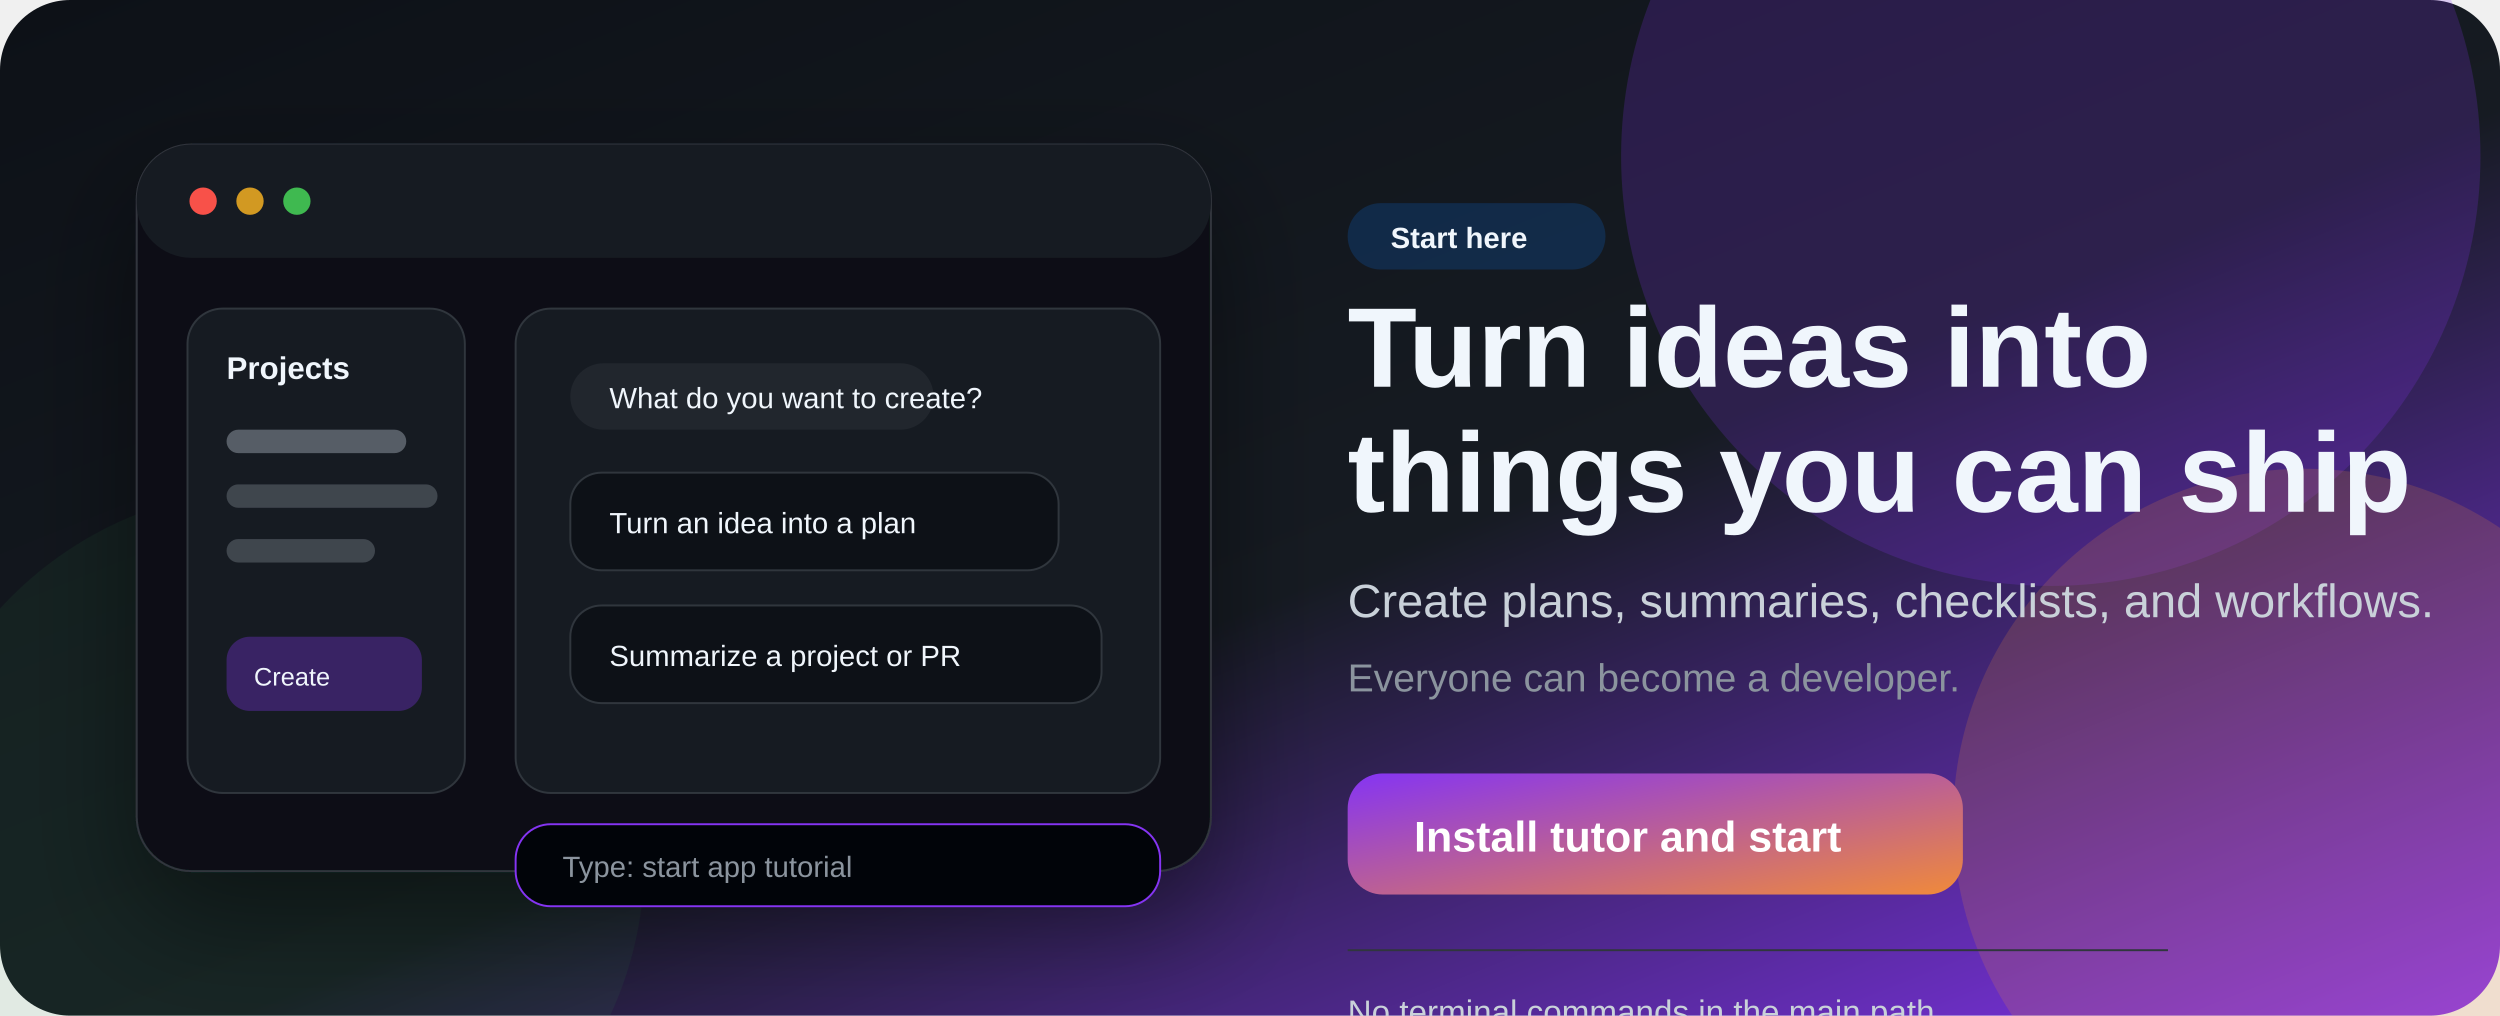
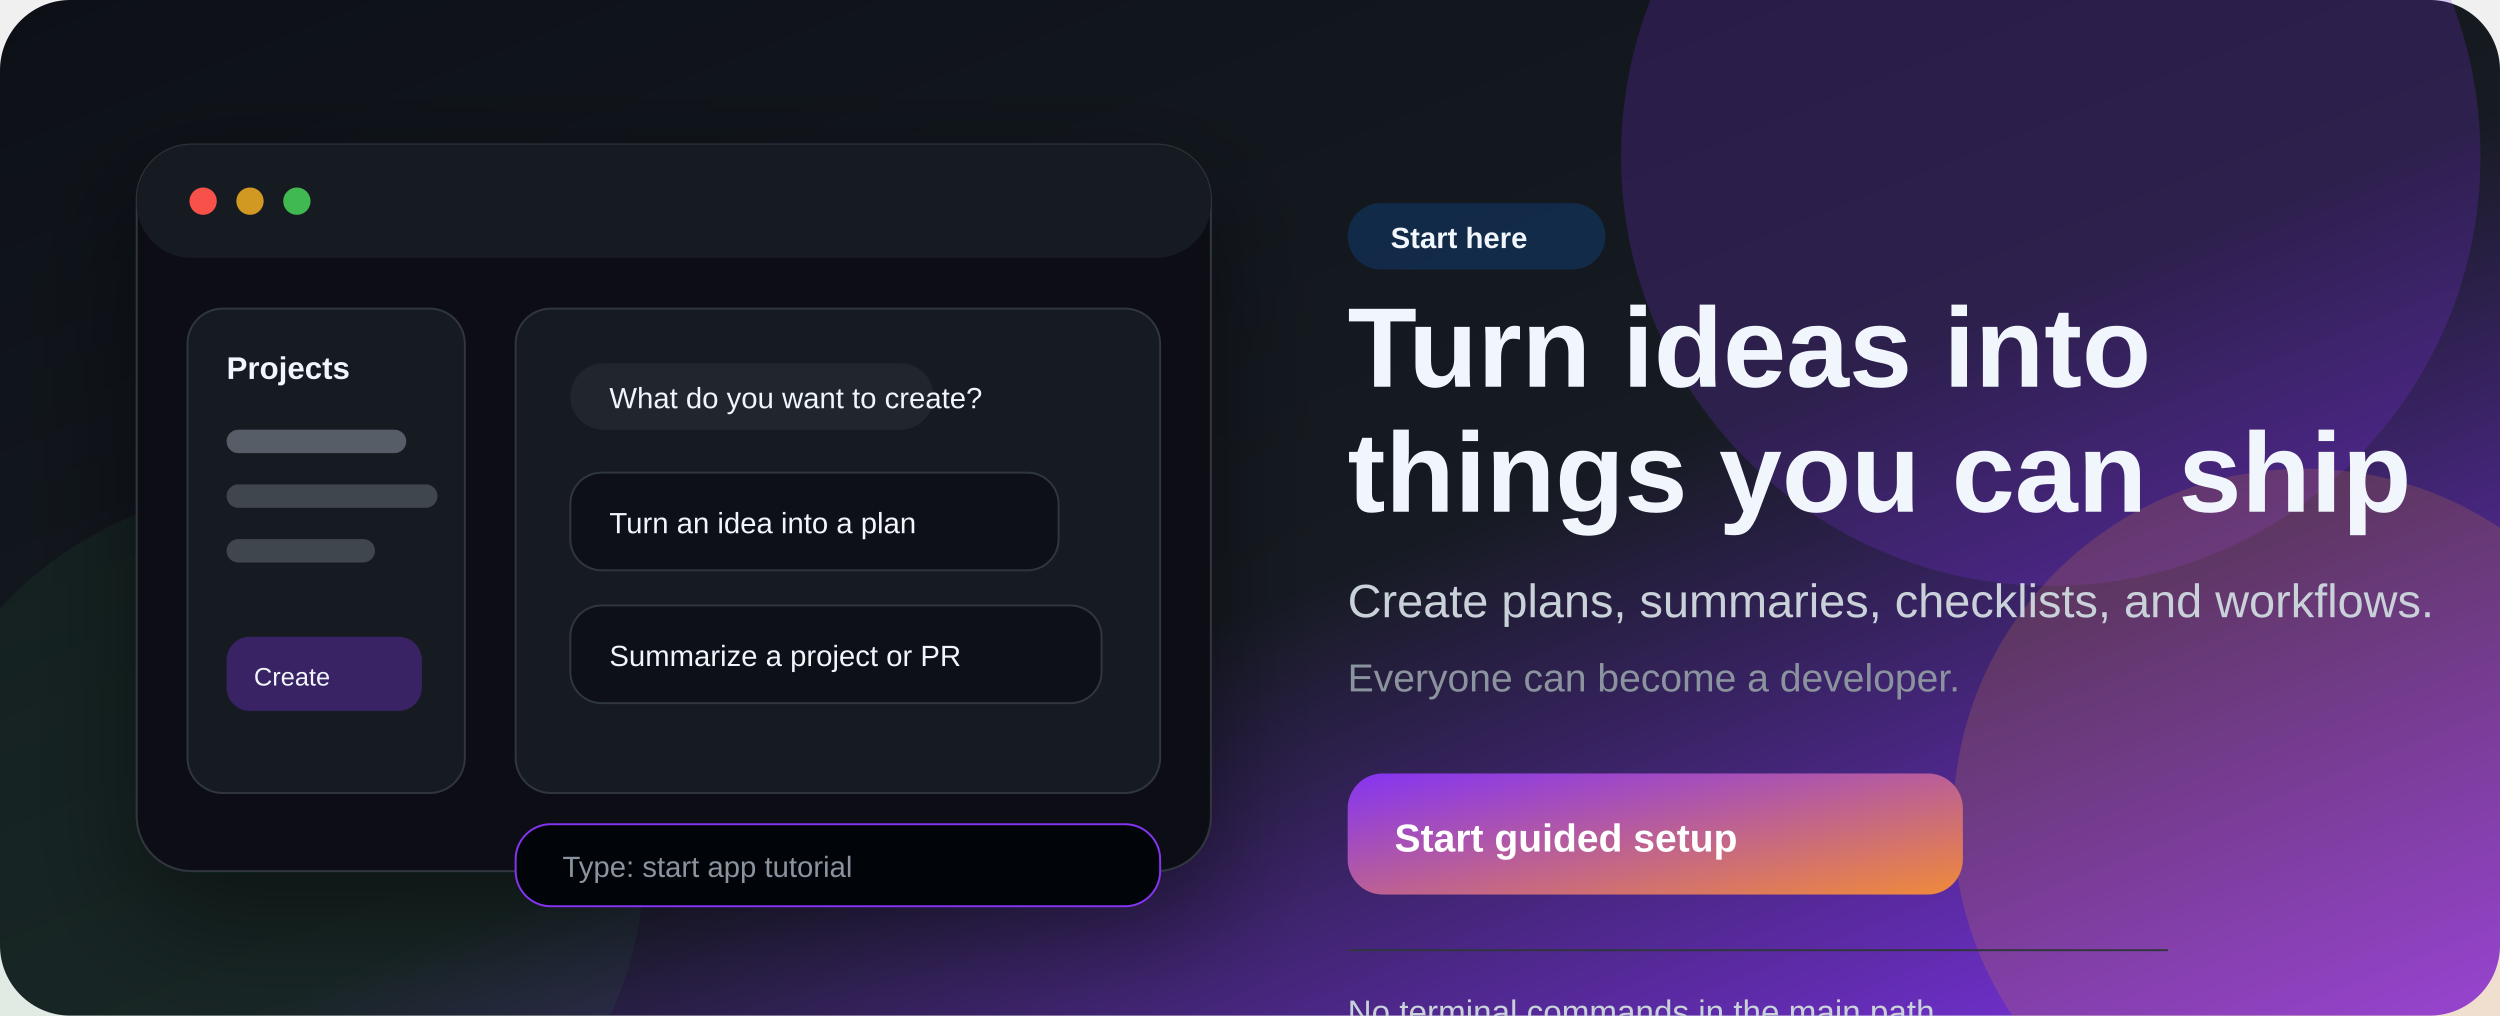
<svg xmlns="http://www.w3.org/2000/svg" width="1280" height="520" viewBox="0 0 1280 520" role="img" aria-labelledby="title desc">
  <defs>
    <linearGradient id="bg" x1="0" y1="0" x2="1" y2="1">
      <stop offset="0" stop-color="#0d1117" />
      <stop offset="0.55" stop-color="#161b22" />
      <stop offset="1" stop-color="#8534F3" />
    </linearGradient>
    <linearGradient id="accent" x1="0" y1="0" x2="1" y2="1">
      <stop offset="0" stop-color="#8534F3" />
      <stop offset="1" stop-color="#F08A3A" />
    </linearGradient>
    <filter id="shadow" x="-20%" y="-20%" width="140%" height="140%">
      <feDropShadow dx="0" dy="24" stdDeviation="28" flood-color="#010409" flood-opacity="0.45" />
    </filter>
  </defs>
  <rect width="1280" height="520" rx="36" fill="url(#bg)" />
  <circle cx="1050" cy="80" r="220" fill="#8534F3" opacity="0.20" />
  <circle cx="1180" cy="420" r="180" fill="#F08A3A" opacity="0.18" />
  <circle cx="140" cy="440" r="190" fill="#2da44e" opacity="0.08" />
  <g transform="translate(70 74)">
    <rect width="550" height="372" rx="28" fill="#0d1117" stroke="#30363d" filter="url(#shadow)" />
    <rect x="0" y="0" width="550" height="58" rx="28" fill="#161b22" />
    <circle cx="34" cy="29" r="7" fill="#f85149" />
    <circle cx="58" cy="29" r="7" fill="#d29922" />
    <circle cx="82" cy="29" r="7" fill="#3fb950" />
    <rect x="26" y="84" width="142" height="248" rx="18" fill="#161b22" stroke="#30363d" />
    <text x="46" y="120" font-family="Arial, sans-serif" font-size="16" font-weight="700" fill="#f0f6fc">Projects</text>
    <rect x="46" y="146" width="92" height="12" rx="6" fill="#8b949e" opacity="0.55" />
    <rect x="46" y="174" width="108" height="12" rx="6" fill="#8b949e" opacity="0.35" />
    <rect x="46" y="202" width="76" height="12" rx="6" fill="#8b949e" opacity="0.35" />
    <rect x="46" y="252" width="100" height="38" rx="12" fill="#8534F3" opacity="0.32" />
    <text x="60" y="277" font-family="Arial, sans-serif" font-size="13" fill="#f0f6fc">Create</text>
    <rect x="194" y="84" width="330" height="248" rx="18" fill="#161b22" stroke="#30363d" />
    <rect x="222" y="112" width="186" height="34" rx="17" fill="#21262d" />
    <text x="242" y="135" font-family="Arial, sans-serif" font-size="15" fill="#f0f6fc">What do you want to create?</text>
    <rect x="222" y="168" width="250" height="50" rx="16" fill="#0d1117" stroke="#30363d" />
    <text x="242" y="199" font-family="Arial, sans-serif" font-size="15" fill="#f0f6fc">Turn an idea into a plan</text>
    <rect x="222" y="236" width="272" height="50" rx="16" fill="#0d1117" stroke="#30363d" />
    <text x="242" y="267" font-family="Arial, sans-serif" font-size="15" fill="#f0f6fc">Summarize a project or PR</text>
    <rect x="194" y="348" width="330" height="42" rx="18" fill="#010409" stroke="#8534F3" />
    <text x="218" y="375" font-family="Arial, sans-serif" font-size="15" fill="#8b949e">Type: start app tutorial</text>
  </g>
  <g transform="translate(690 104)">
    <rect x="0" y="0" width="132" height="34" rx="17" fill="#0969da" opacity="0.22" />
    <text x="22" y="23" font-family="Arial, sans-serif" font-size="15" font-weight="700" fill="#f0f6fc">Start here</text>
    <text x="0" y="94" font-family="Arial, sans-serif" font-size="58" font-weight="800" fill="#f0f6fc">Turn ideas into</text>
    <text x="0" y="158" font-family="Arial, sans-serif" font-size="58" font-weight="800" fill="#f0f6fc">things you can ship</text>
    <text x="0" y="212" font-family="Arial, sans-serif" font-size="24" fill="#c9d1d9">Create plans, summaries, checklists, and workflows.</text>
    <text x="0" y="250" font-family="Arial, sans-serif" font-size="20" fill="#8b949e">Everyone can become a developer.</text>
    <rect x="0" y="292" width="315" height="62" rx="18" fill="url(#accent)" />
-     <text x="34" y="332" font-family="Arial, sans-serif" font-size="22" font-weight="800" fill="#ffffff">Install tutor and start</text>
+     <text x="24" y="332" font-family="Arial, sans-serif" font-size="20" font-weight="800" fill="#ffffff">Start guided setup</text>
    <rect x="0" y="382" width="420" height="1" fill="#30363d" />
    <text x="0" y="420" font-family="Arial, sans-serif" font-size="17" fill="#c9d1d9">No terminal commands in the main path</text>
  </g>
</svg>
